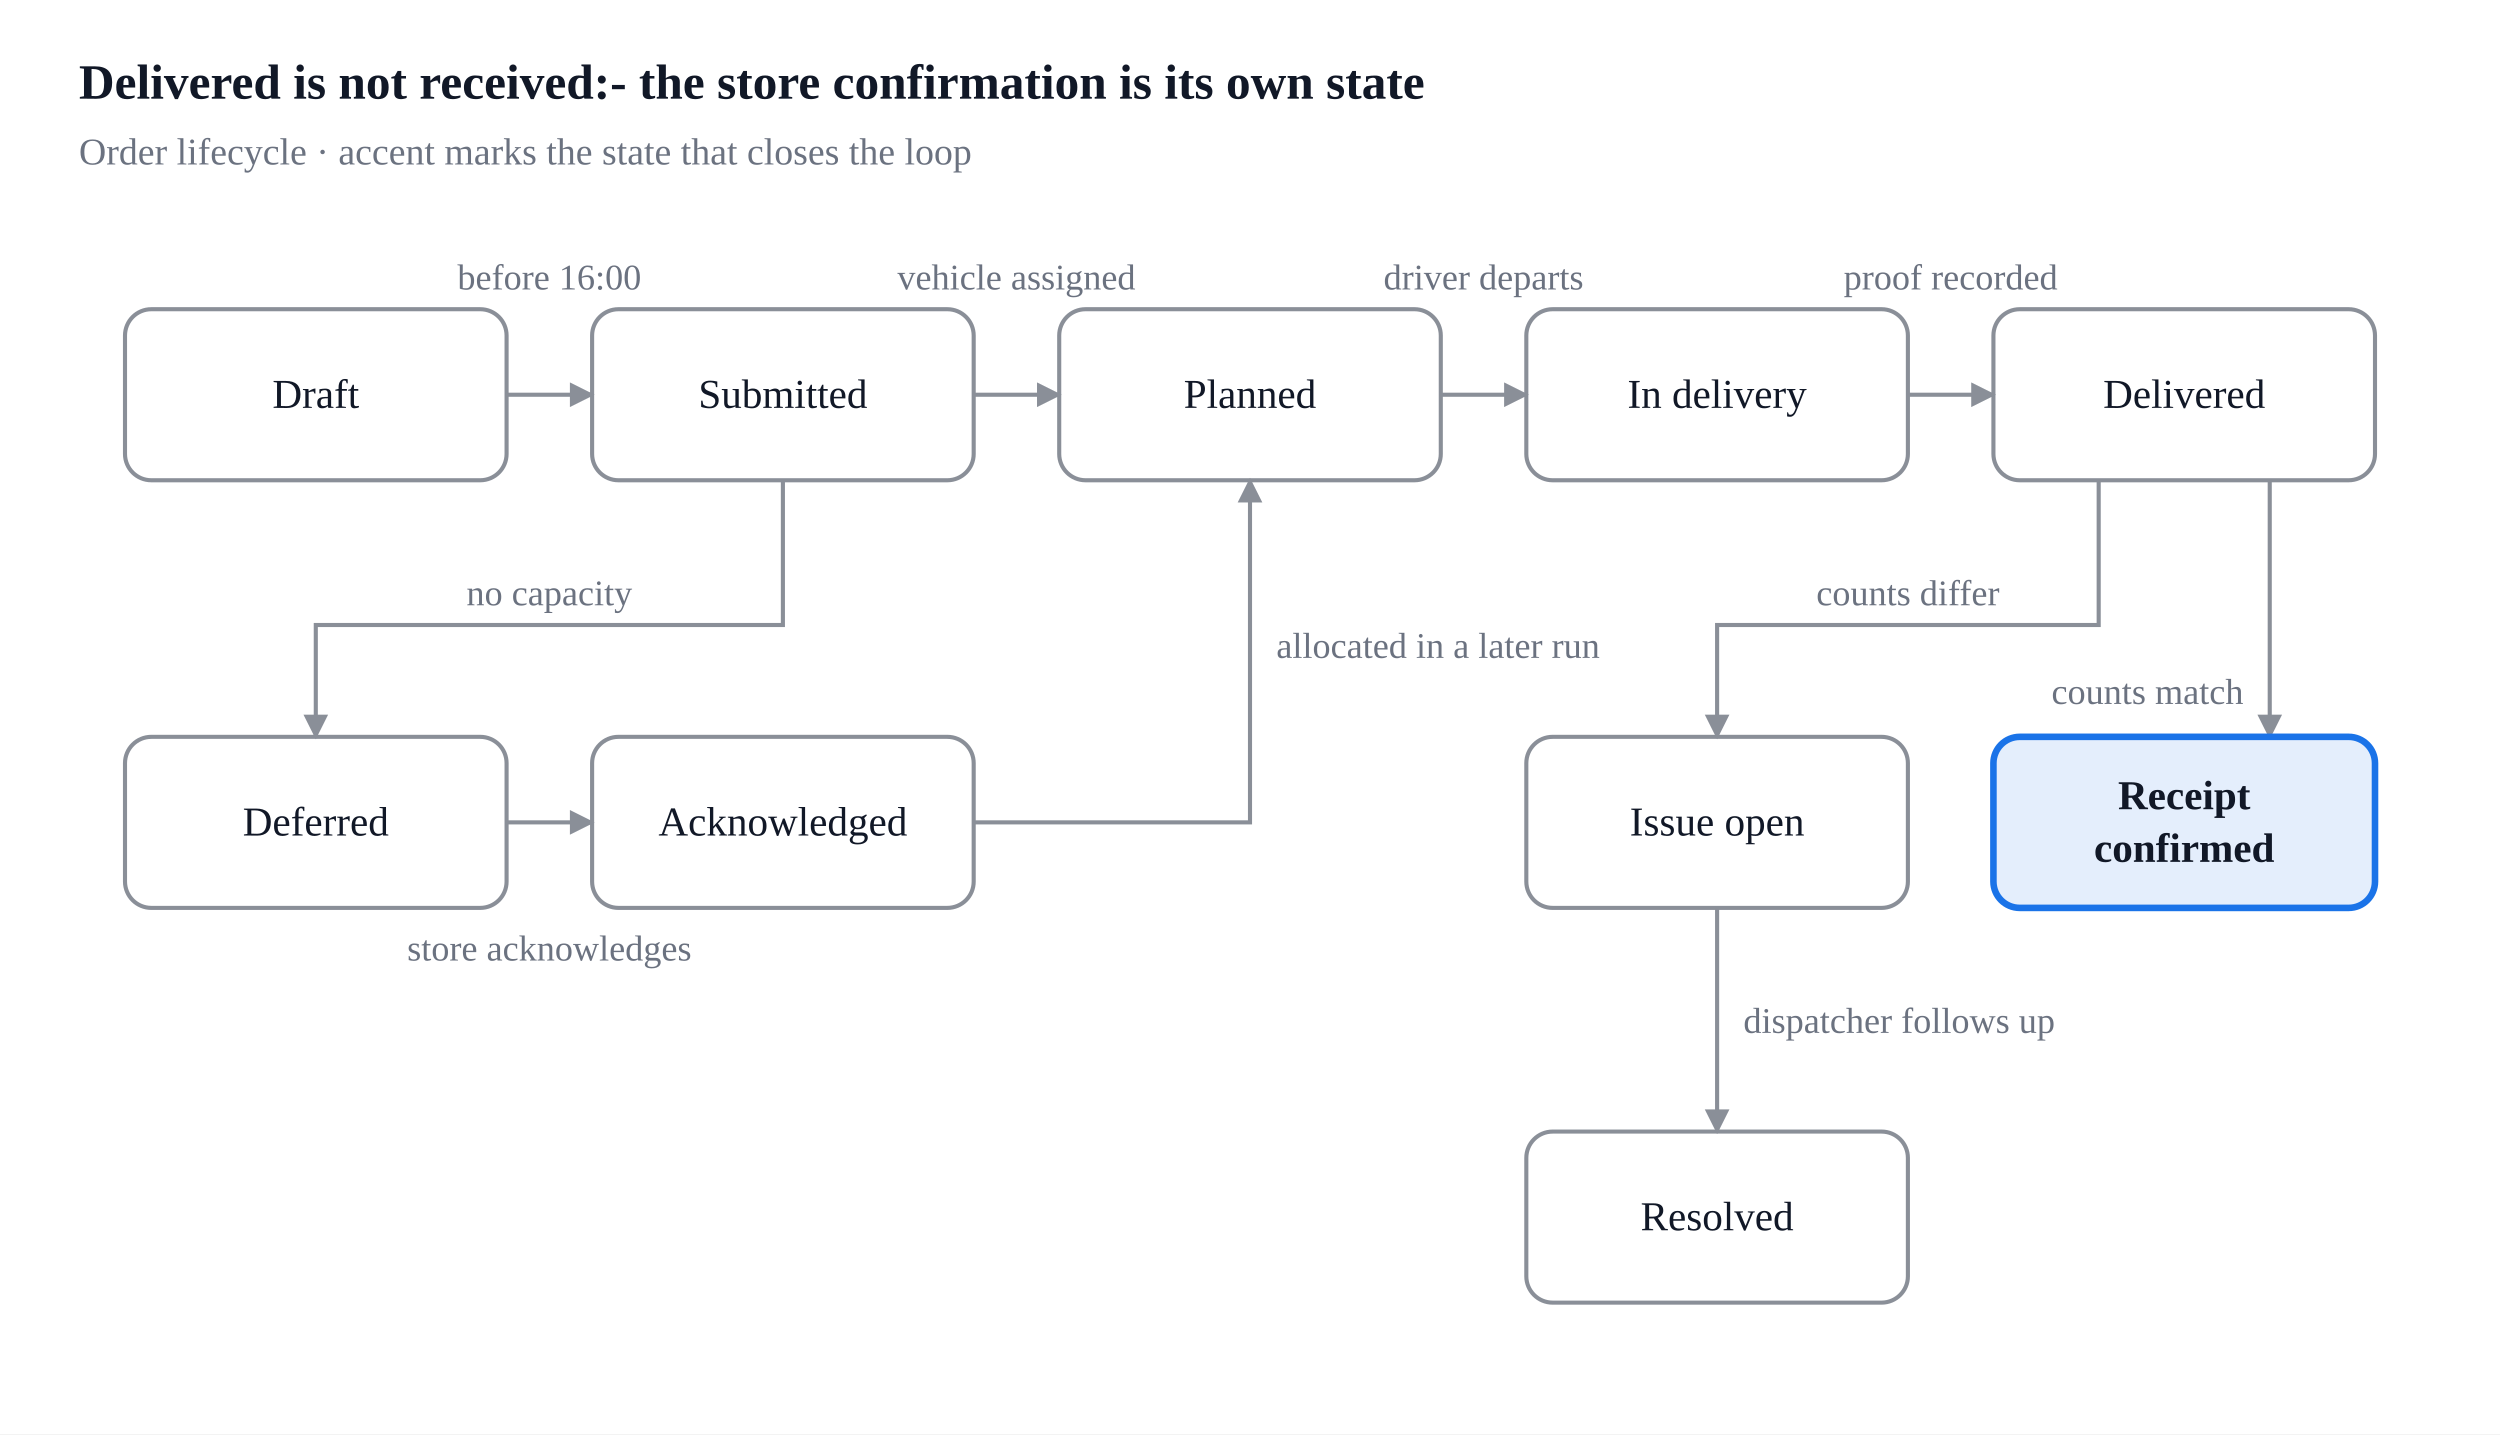
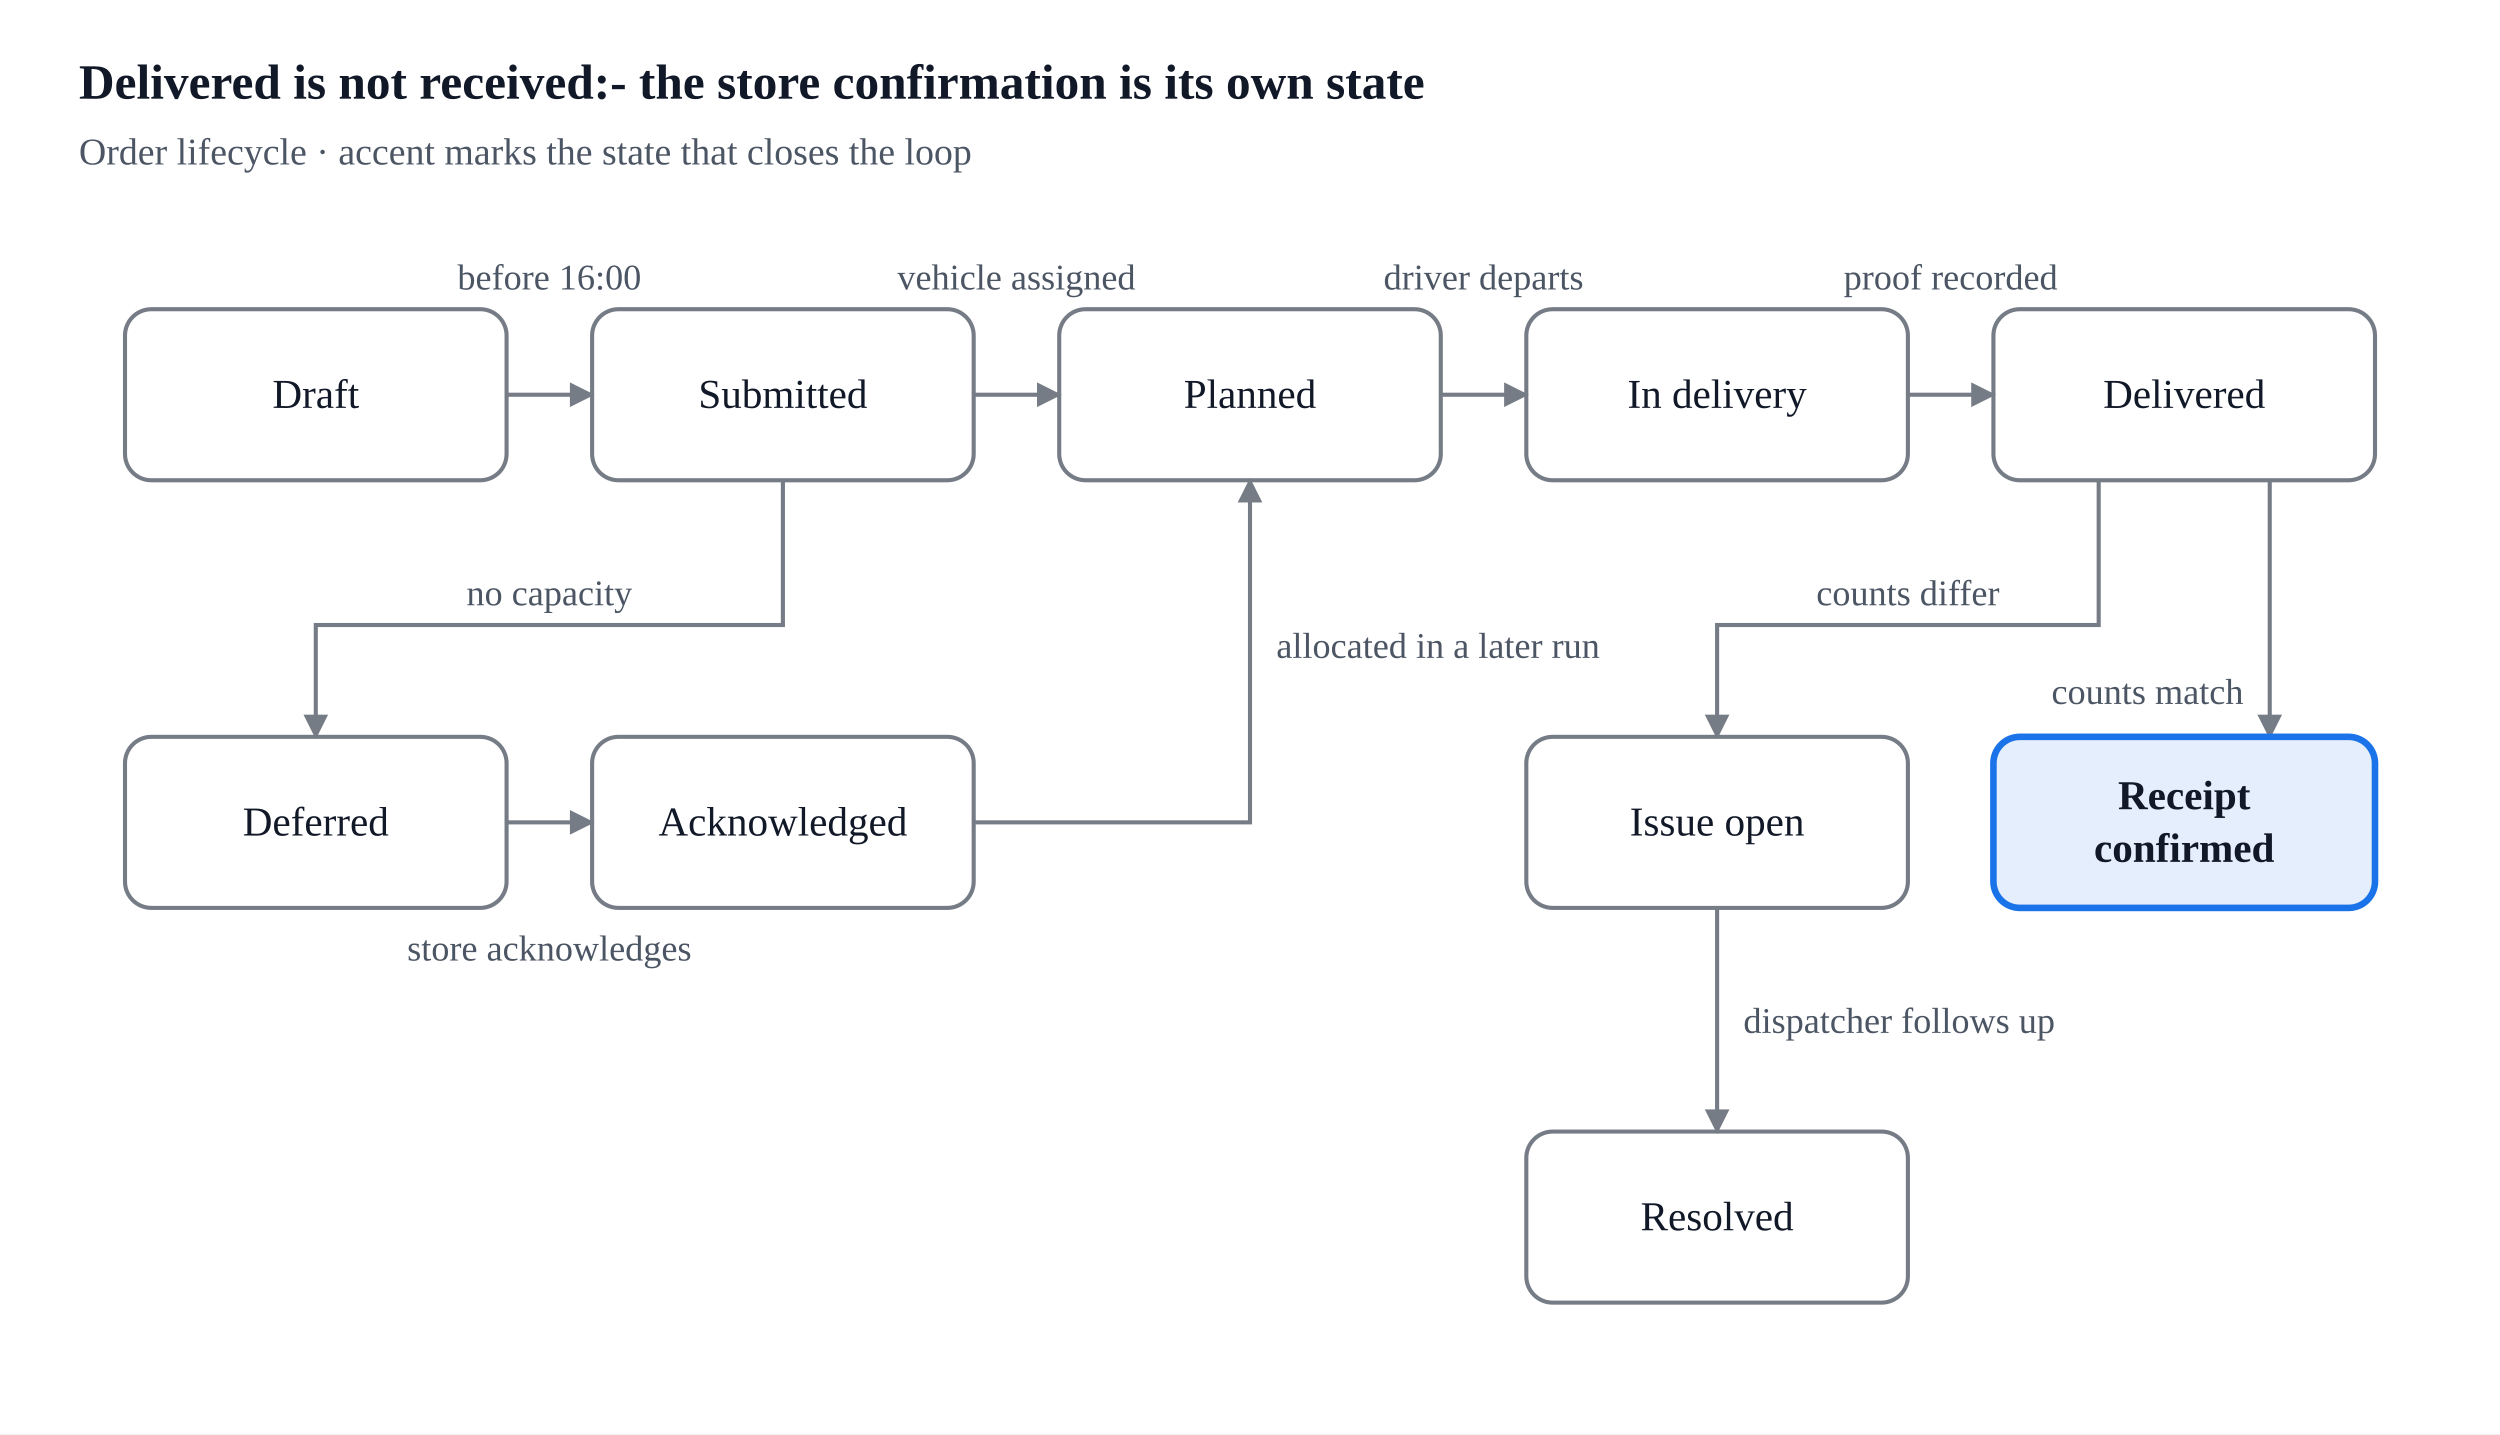
<svg xmlns="http://www.w3.org/2000/svg" viewBox="0 0 760 436" width="760" height="436" font-family="'Times New Roman', 'Liberation Serif', serif" font-size="12.5">
  <rect x="0" y="0" width="760" height="436" fill="#ffffff" />
  <defs>
    <marker id="arrow" viewBox="0 0 10 10" refX="9" refY="5" markerWidth="6" markerHeight="6" orient="auto-start-reverse">
-       <path d="M0 0L10 5L0 10z" fill="#8a8f98" />
+       <path d="M0 0L10 5L0 10z" fill="#767c86" />
    </marker>
  </defs>
  <text x="24" y="30" font-size="15" font-weight="bold" fill="#111827">Delivered is not received:- the store confirmation is its own state</text>
-   <text x="24" y="50" font-size="11.5" fill="#6b7280">Order lifecycle · accent marks the state that closes the loop</text>
-   <path d="M154 120H180" fill="none" stroke="#8a8f98" stroke-width="1.25" marker-end="url(#arrow)" />
-   <path d="M296 120H322" fill="none" stroke="#8a8f98" stroke-width="1.25" marker-end="url(#arrow)" />
-   <path d="M438 120H464" fill="none" stroke="#8a8f98" stroke-width="1.25" marker-end="url(#arrow)" />
-   <path d="M580 120H606" fill="none" stroke="#8a8f98" stroke-width="1.25" marker-end="url(#arrow)" />
-   <path d="M238 146V190H96V224" fill="none" stroke="#8a8f98" stroke-width="1.25" marker-end="url(#arrow)" />
-   <path d="M154 250H180" fill="none" stroke="#8a8f98" stroke-width="1.25" marker-end="url(#arrow)" />
-   <path d="M296 250H380V146" fill="none" stroke="#8a8f98" stroke-width="1.25" marker-end="url(#arrow)" />
-   <path d="M690 146V224" fill="none" stroke="#8a8f98" stroke-width="1.25" marker-end="url(#arrow)" />
-   <path d="M638 146V190H522V224" fill="none" stroke="#8a8f98" stroke-width="1.25" marker-end="url(#arrow)" />
-   <path d="M522 276V344" fill="none" stroke="#8a8f98" stroke-width="1.25" marker-end="url(#arrow)" />
-   <text x="167" y="88" font-size="11" text-anchor="middle" fill="#6b7280">before 16:00</text>
-   <text x="309" y="88" font-size="11" text-anchor="middle" fill="#6b7280">vehicle assigned</text>
-   <text x="451" y="88" font-size="11" text-anchor="middle" fill="#6b7280">driver departs</text>
-   <text x="593" y="88" font-size="11" text-anchor="middle" fill="#6b7280">proof recorded</text>
-   <text x="167" y="184" font-size="11" text-anchor="middle" fill="#6b7280">no capacity</text>
-   <text x="167" y="292" font-size="11" text-anchor="middle" fill="#6b7280">store acknowledges</text>
-   <text x="388" y="200" font-size="11" fill="#6b7280">allocated in a later run</text>
-   <text x="682" y="214" font-size="11" text-anchor="end" fill="#6b7280">counts match</text>
-   <text x="580" y="184" font-size="11" text-anchor="middle" fill="#6b7280">counts differ</text>
-   <text x="530" y="314" font-size="11" fill="#6b7280">dispatcher follows up</text>
-   <rect x="38" y="94" width="116" height="52" rx="8" fill="none" stroke="#8a8f98" stroke-width="1.25" />
+   <text x="24" y="50" font-size="11.5" fill="#4b5563">Order lifecycle · accent marks the state that closes the loop</text>
+   <path d="M154 120H180" fill="none" stroke="#767c86" stroke-width="1.25" marker-end="url(#arrow)" />
+   <path d="M296 120H322" fill="none" stroke="#767c86" stroke-width="1.25" marker-end="url(#arrow)" />
+   <path d="M438 120H464" fill="none" stroke="#767c86" stroke-width="1.25" marker-end="url(#arrow)" />
+   <path d="M580 120H606" fill="none" stroke="#767c86" stroke-width="1.25" marker-end="url(#arrow)" />
+   <path d="M238 146V190H96V224" fill="none" stroke="#767c86" stroke-width="1.25" marker-end="url(#arrow)" />
+   <path d="M154 250H180" fill="none" stroke="#767c86" stroke-width="1.25" marker-end="url(#arrow)" />
+   <path d="M296 250H380V146" fill="none" stroke="#767c86" stroke-width="1.25" marker-end="url(#arrow)" />
+   <path d="M690 146V224" fill="none" stroke="#767c86" stroke-width="1.25" marker-end="url(#arrow)" />
+   <path d="M638 146V190H522V224" fill="none" stroke="#767c86" stroke-width="1.25" marker-end="url(#arrow)" />
+   <path d="M522 276V344" fill="none" stroke="#767c86" stroke-width="1.25" marker-end="url(#arrow)" />
+   <text x="167" y="88" font-size="11" text-anchor="middle" fill="#4b5563">before 16:00</text>
+   <text x="309" y="88" font-size="11" text-anchor="middle" fill="#4b5563">vehicle assigned</text>
+   <text x="451" y="88" font-size="11" text-anchor="middle" fill="#4b5563">driver departs</text>
+   <text x="593" y="88" font-size="11" text-anchor="middle" fill="#4b5563">proof recorded</text>
+   <text x="167" y="184" font-size="11" text-anchor="middle" fill="#4b5563">no capacity</text>
+   <text x="167" y="292" font-size="11" text-anchor="middle" fill="#4b5563">store acknowledges</text>
+   <text x="388" y="200" font-size="11" fill="#4b5563">allocated in a later run</text>
+   <text x="682" y="214" font-size="11" text-anchor="end" fill="#4b5563">counts match</text>
+   <text x="580" y="184" font-size="11" text-anchor="middle" fill="#4b5563">counts differ</text>
+   <text x="530" y="314" font-size="11" fill="#4b5563">dispatcher follows up</text>
+   <rect x="38" y="94" width="116" height="52" rx="8" fill="none" stroke="#767c86" stroke-width="1.25" />
  <text x="96" y="124" font-size="12.5" text-anchor="middle" font-weight="500" fill="#111827">Draft</text>
-   <rect x="180" y="94" width="116" height="52" rx="8" fill="none" stroke="#8a8f98" stroke-width="1.25" />
+   <rect x="180" y="94" width="116" height="52" rx="8" fill="none" stroke="#767c86" stroke-width="1.25" />
  <text x="238" y="124" font-size="12.5" text-anchor="middle" font-weight="500" fill="#111827">Submitted</text>
-   <rect x="322" y="94" width="116" height="52" rx="8" fill="none" stroke="#8a8f98" stroke-width="1.25" />
+   <rect x="322" y="94" width="116" height="52" rx="8" fill="none" stroke="#767c86" stroke-width="1.25" />
  <text x="380" y="124" font-size="12.5" text-anchor="middle" font-weight="500" fill="#111827">Planned</text>
-   <rect x="464" y="94" width="116" height="52" rx="8" fill="none" stroke="#8a8f98" stroke-width="1.25" />
+   <rect x="464" y="94" width="116" height="52" rx="8" fill="none" stroke="#767c86" stroke-width="1.25" />
  <text x="522" y="124" font-size="12.5" text-anchor="middle" font-weight="500" fill="#111827">In delivery</text>
-   <rect x="606" y="94" width="116" height="52" rx="8" fill="none" stroke="#8a8f98" stroke-width="1.25" />
+   <rect x="606" y="94" width="116" height="52" rx="8" fill="none" stroke="#767c86" stroke-width="1.25" />
  <text x="664" y="124" font-size="12.5" text-anchor="middle" font-weight="500" fill="#111827">Delivered</text>
-   <rect x="38" y="224" width="116" height="52" rx="8" fill="none" stroke="#8a8f98" stroke-width="1.25" />
+   <rect x="38" y="224" width="116" height="52" rx="8" fill="none" stroke="#767c86" stroke-width="1.25" />
  <text x="96" y="254" font-size="12.5" text-anchor="middle" font-weight="500" fill="#111827">Deferred</text>
-   <rect x="180" y="224" width="116" height="52" rx="8" fill="none" stroke="#8a8f98" stroke-width="1.25" />
+   <rect x="180" y="224" width="116" height="52" rx="8" fill="none" stroke="#767c86" stroke-width="1.25" />
  <text x="238" y="254" font-size="12.5" text-anchor="middle" font-weight="500" fill="#111827">Acknowledged</text>
-   <rect x="464" y="224" width="116" height="52" rx="8" fill="none" stroke="#8a8f98" stroke-width="1.25" />
+   <rect x="464" y="224" width="116" height="52" rx="8" fill="none" stroke="#767c86" stroke-width="1.25" />
  <text x="522" y="254" font-size="12.5" text-anchor="middle" font-weight="500" fill="#111827">Issue open</text>
  <rect x="606" y="224" width="116" height="52" rx="8" fill="#1a73e8" fill-opacity="0.12" stroke="#1a73e8" stroke-width="2" />
  <text x="664" y="246" font-size="12.5" text-anchor="middle" font-weight="bold" fill="#111827">Receipt</text>
  <text x="664" y="262" font-size="12.5" text-anchor="middle" font-weight="bold" fill="#111827">confirmed</text>
-   <rect x="464" y="344" width="116" height="52" rx="8" fill="none" stroke="#8a8f98" stroke-width="1.25" />
+   <rect x="464" y="344" width="116" height="52" rx="8" fill="none" stroke="#767c86" stroke-width="1.25" />
  <text x="522" y="374" font-size="12.5" text-anchor="middle" font-weight="500" fill="#111827">Resolved</text>
</svg>
